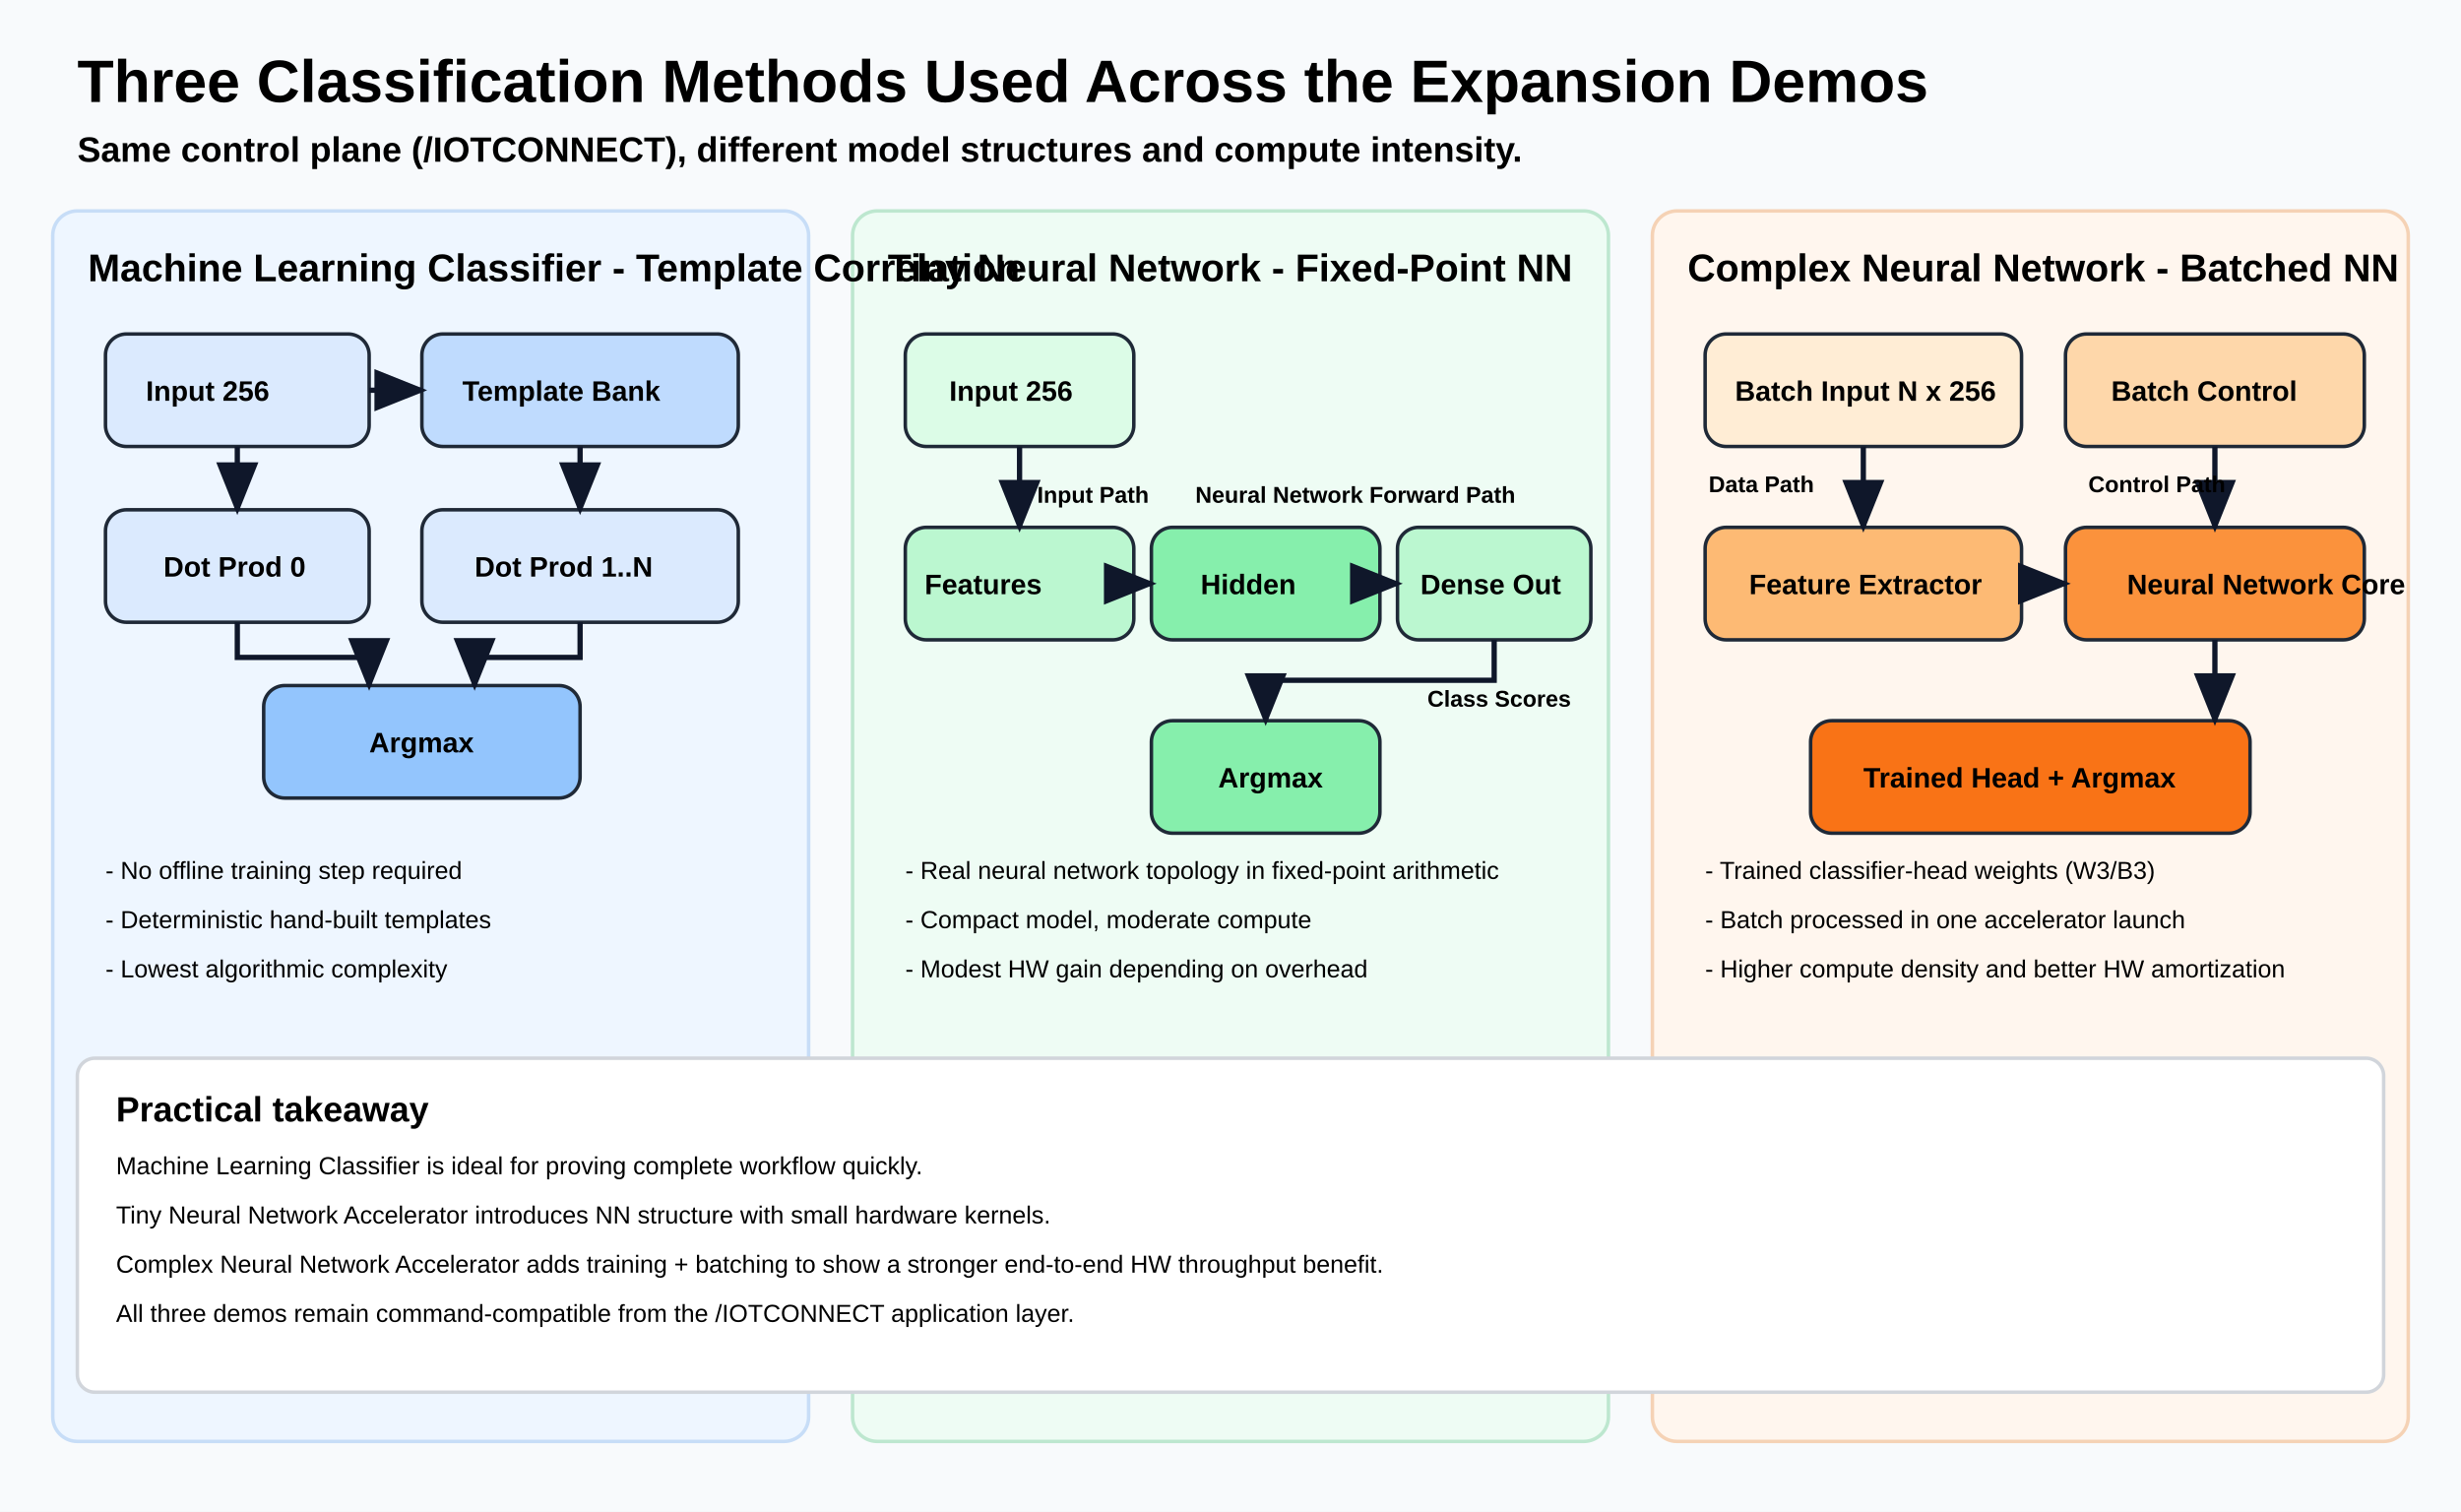
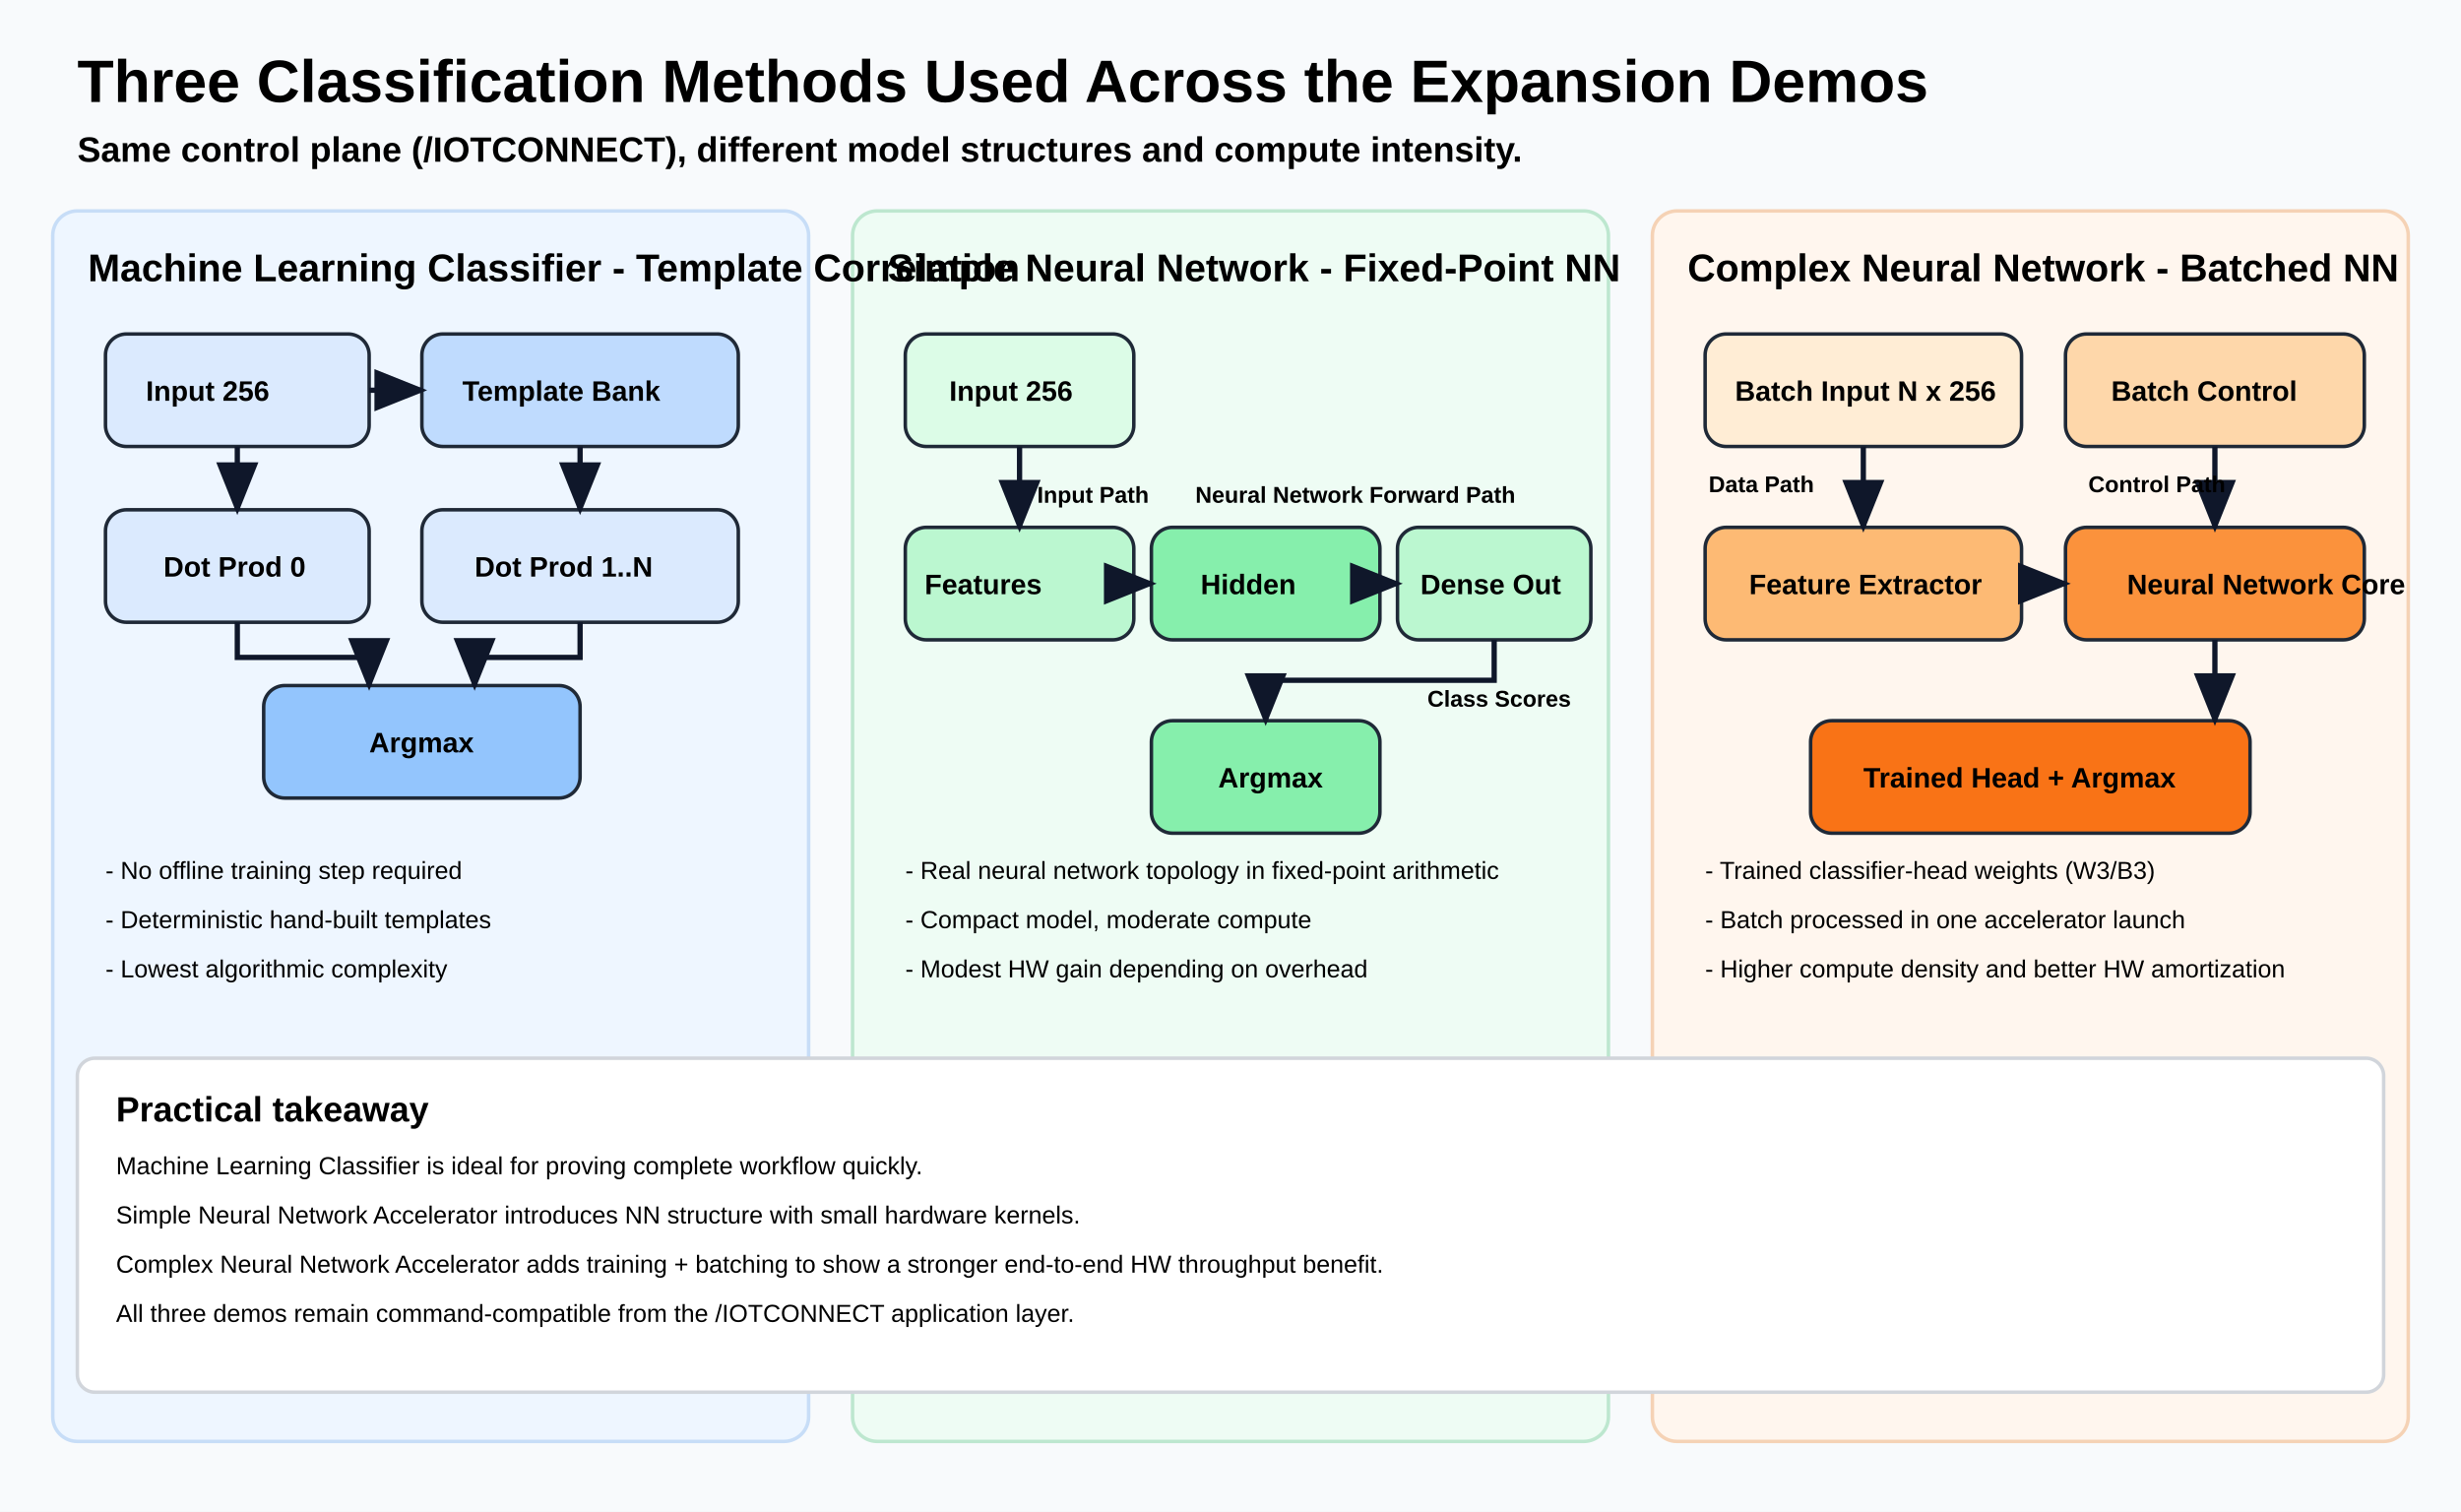
<svg xmlns="http://www.w3.org/2000/svg" width="1400" height="860" viewBox="0 0 1400 860">
  <defs>
    <style>
      .title { font: 700 34px 'Segoe UI', Arial, sans-serif; fill: #000000; }
      .subtitle { font: 600 20px 'Segoe UI', Arial, sans-serif; fill: #000000; }
      .track { font: 700 22px 'Segoe UI', Arial, sans-serif; fill: #000000; }
      .label { font: 600 16px 'Segoe UI', Arial, sans-serif; fill: #000000; }
      .small { font: 500 14px 'Segoe UI', Arial, sans-serif; fill: #000000; }
      .pathnote { font: 600 13px 'Segoe UI', Arial, sans-serif; fill: #000000; }
      .box { stroke: #1f2937; stroke-width: 2; rx: 12; ry: 12; }
      .arrow { stroke: #0f172a; stroke-width: 3; fill: none; marker-end: url(#arrow); }
    </style>
    <marker id="arrow" markerWidth="10" markerHeight="8" refX="9" refY="4" orient="auto">
      <path d="M0,0 L10,4 L0,8 z" fill="#0f172a" />
    </marker>
  </defs>
  <rect x="0" y="0" width="1400" height="860" fill="#f8fafc" />
  <text x="44" y="58" class="title">Three Classification Methods Used Across the Expansion Demos</text>
  <text x="44" y="92" class="subtitle">Same control plane (/IOTCONNECT), different model structures and compute intensity.</text>
  <rect x="30" y="120" width="430" height="700" fill="#eef6ff" stroke="#c7ddf7" stroke-width="2" rx="14" />
  <rect x="485" y="120" width="430" height="700" fill="#eefcf4" stroke="#bde7cf" stroke-width="2" rx="14" />
  <rect x="940" y="120" width="430" height="700" fill="#fff6ee" stroke="#f5d2b5" stroke-width="2" rx="14" />
  <text x="50" y="160" class="track">Machine Learning Classifier - Template Correlation</text>
  <rect class="box" x="60" y="190" width="150" height="64" fill="#dbeafe" />
  <text x="83" y="228" class="label">Input 256</text>
  <rect class="box" x="240" y="190" width="180" height="64" fill="#bfdbfe" />
  <text x="263" y="228" class="label">Template Bank</text>
  <rect class="box" x="60" y="290" width="150" height="64" fill="#dbeafe" />
  <text x="93" y="328" class="label">Dot Prod 0</text>
  <rect class="box" x="240" y="290" width="180" height="64" fill="#dbeafe" />
  <text x="270" y="328" class="label">Dot Prod 1..N</text>
  <rect class="box" x="150" y="390" width="180" height="64" fill="#93c5fd" />
  <text x="210" y="428" class="label">Argmax</text>
  <line class="arrow" x1="210" y1="222" x2="240" y2="222" />
  <line class="arrow" x1="135" y1="254" x2="135" y2="290" />
  <line class="arrow" x1="330" y1="254" x2="330" y2="290" />
  <polyline class="arrow" points="135,354 135,374 210,374 210,390" />
  <polyline class="arrow" points="330,354 330,374 270,374 270,390" />
  <text x="60" y="500" class="small">- No offline training step required</text>
  <text x="60" y="528" class="small">- Deterministic hand-built templates</text>
  <text x="60" y="556" class="small">- Lowest algorithmic complexity</text>
-   <text x="505" y="160" class="track">Tiny Neural Network - Fixed-Point NN</text>
+   <text x="505" y="160" class="track">Simple Neural Network - Fixed-Point NN</text>
  <rect class="box" x="515" y="190" width="130" height="64" fill="#dcfce7" />
  <text x="540" y="228" class="label">Input 256</text>
  <rect class="box" x="515" y="300" width="130" height="64" fill="#bbf7d0" />
  <text x="526" y="338" class="label">Features</text>
  <rect class="box" x="655" y="300" width="130" height="64" fill="#86efac" />
  <text x="683" y="338" class="label">Hidden</text>
  <rect class="box" x="795" y="300" width="110" height="64" fill="#bbf7d0" />
  <text x="808" y="338" class="label">Dense Out</text>
  <rect class="box" x="655" y="410" width="130" height="64" fill="#86efac" />
  <text x="693" y="448" class="label">Argmax</text>
  <line class="arrow" x1="580" y1="254" x2="580" y2="300" />
  <line class="arrow" x1="645" y1="332" x2="655" y2="332" />
  <line class="arrow" x1="785" y1="332" x2="795" y2="332" />
  <polyline class="arrow" points="850,364 850,387 720,387 720,410" />
  <text x="590" y="286" class="pathnote">Input Path</text>
  <text x="680" y="286" class="pathnote">Neural Network Forward Path</text>
  <text x="812" y="402" class="pathnote">Class Scores</text>
  <text x="515" y="500" class="small">- Real neural network topology in fixed-point arithmetic</text>
  <text x="515" y="528" class="small">- Compact model, moderate compute</text>
  <text x="515" y="556" class="small">- Modest HW gain depending on overhead</text>
  <text x="960" y="160" class="track">Complex Neural Network - Batched NN</text>
  <rect class="box" x="970" y="190" width="180" height="64" fill="#ffedd5" />
  <text x="987" y="228" class="label">Batch Input N x 256</text>
  <rect class="box" x="1175" y="190" width="170" height="64" fill="#fed7aa" />
  <text x="1201" y="228" class="label">Batch Control</text>
  <rect class="box" x="970" y="300" width="180" height="64" fill="#fdba74" />
  <text x="995" y="338" class="label">Feature Extractor</text>
  <rect class="box" x="1175" y="300" width="170" height="64" fill="#fb923c" />
  <text x="1210" y="338" class="label">Neural Network Core</text>
  <rect class="box" x="1030" y="410" width="250" height="64" fill="#f97316" />
  <text x="1060" y="448" class="label">Trained Head + Argmax</text>
  <line class="arrow" x1="1060" y1="254" x2="1060" y2="300" />
  <line class="arrow" x1="1150" y1="332" x2="1175" y2="332" />
  <line class="arrow" x1="1260" y1="364" x2="1260" y2="410" />
  <line class="arrow" x1="1260" y1="254" x2="1260" y2="300" />
  <text x="972" y="280" class="pathnote">Data Path</text>
  <text x="1188" y="280" class="pathnote">Control Path</text>
  <text x="970" y="500" class="small">- Trained classifier-head weights (W3/B3)</text>
  <text x="970" y="528" class="small">- Batch processed in one accelerator launch</text>
  <text x="970" y="556" class="small">- Higher compute density and better HW amortization</text>
  <rect x="44" y="602" width="1312" height="190" fill="#ffffff" stroke="#d1d5db" stroke-width="2" rx="10" />
  <text x="66" y="638" class="subtitle">Practical takeaway</text>
  <text x="66" y="668" class="small">Machine Learning Classifier is ideal for proving complete workflow quickly.</text>
-   <text x="66" y="696" class="small">Tiny Neural Network Accelerator introduces NN structure with small hardware kernels.</text>
+   <text x="66" y="696" class="small">Simple Neural Network Accelerator introduces NN structure with small hardware kernels.</text>
  <text x="66" y="724" class="small">Complex Neural Network Accelerator adds training + batching to show a stronger end-to-end HW throughput benefit.</text>
  <text x="66" y="752" class="small">All three demos remain command-compatible from the /IOTCONNECT application layer.</text>
</svg>
